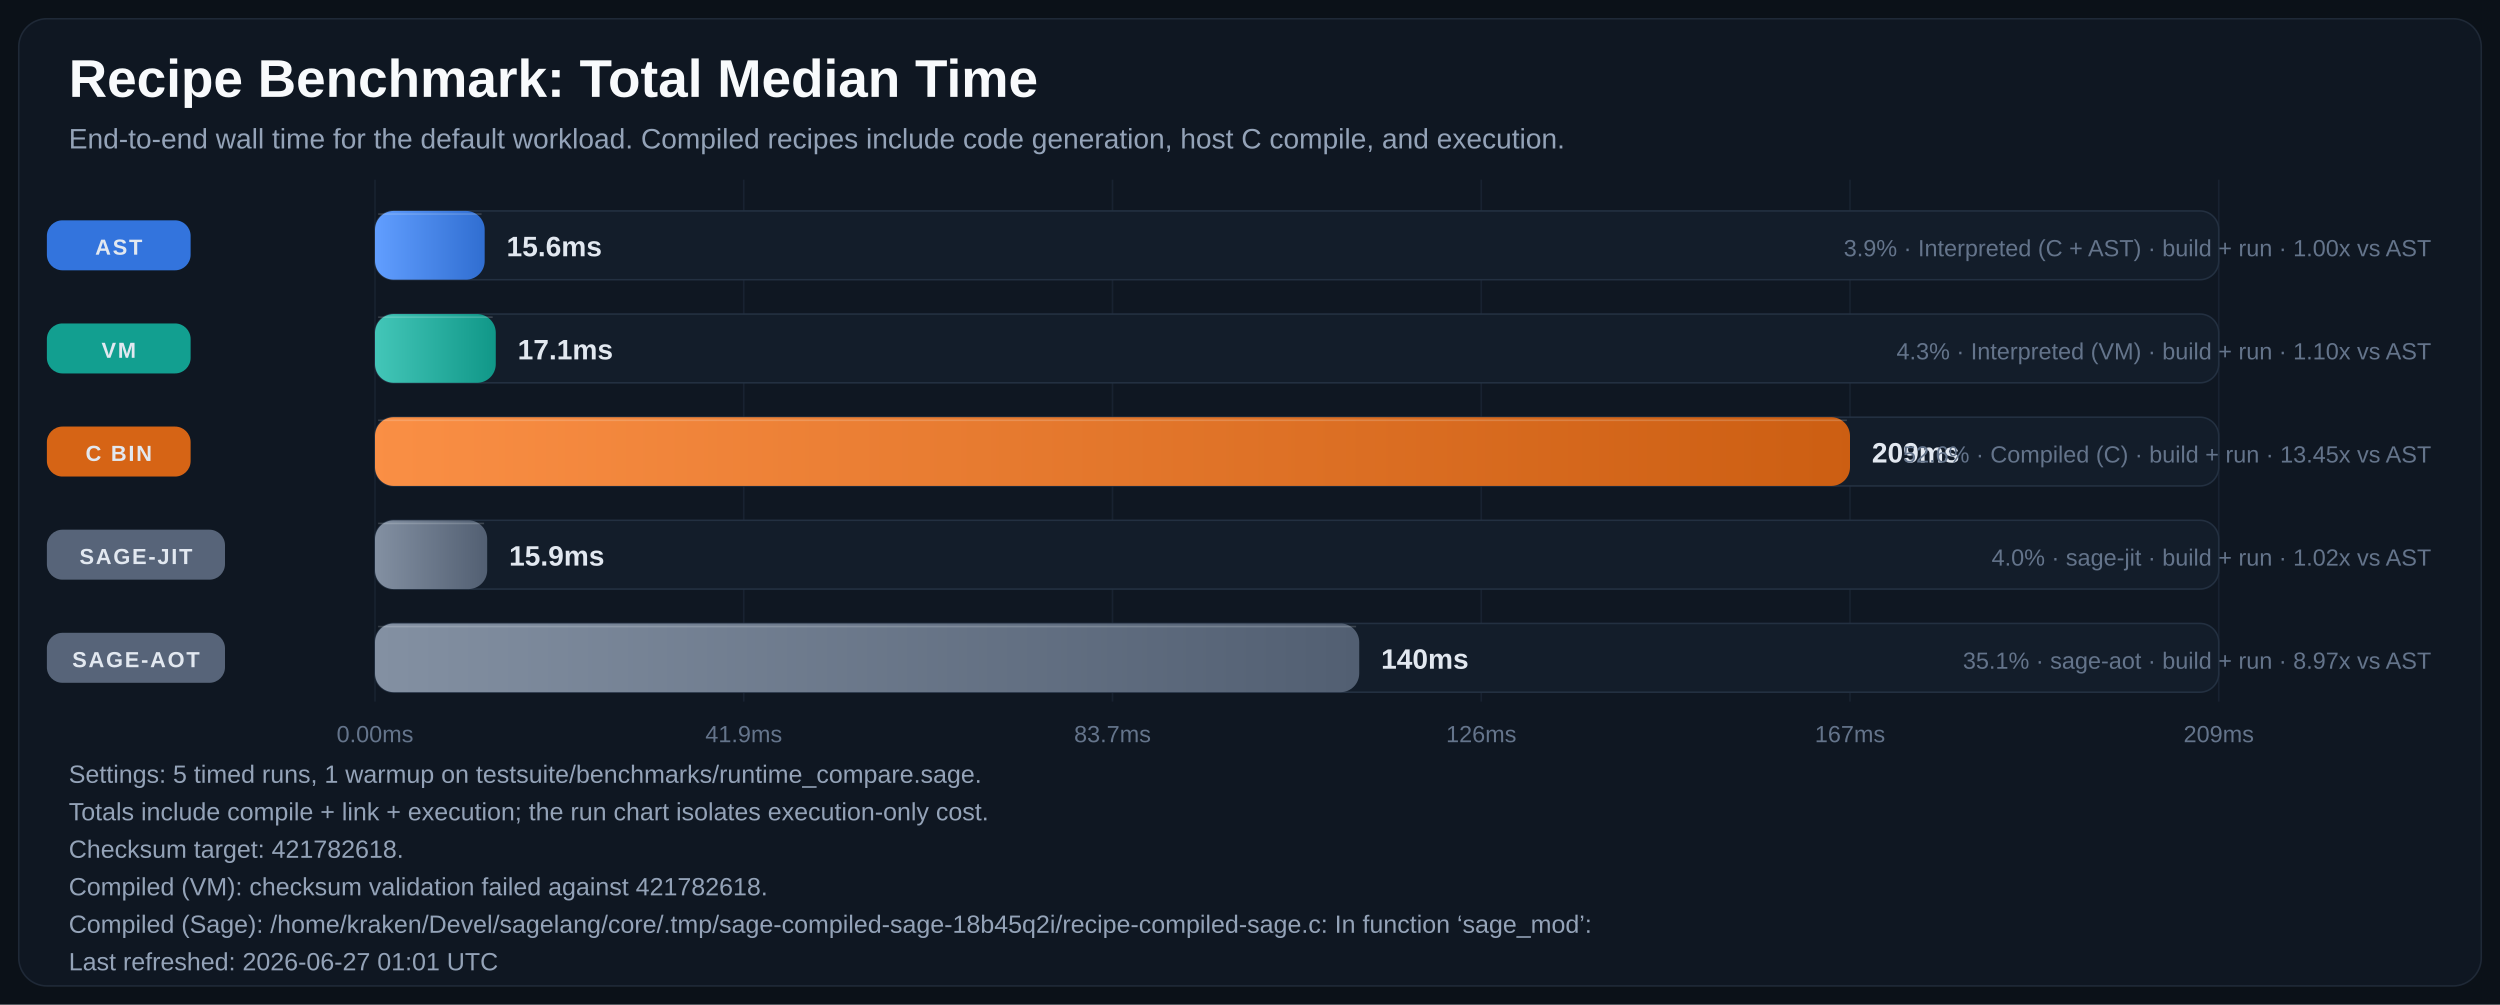
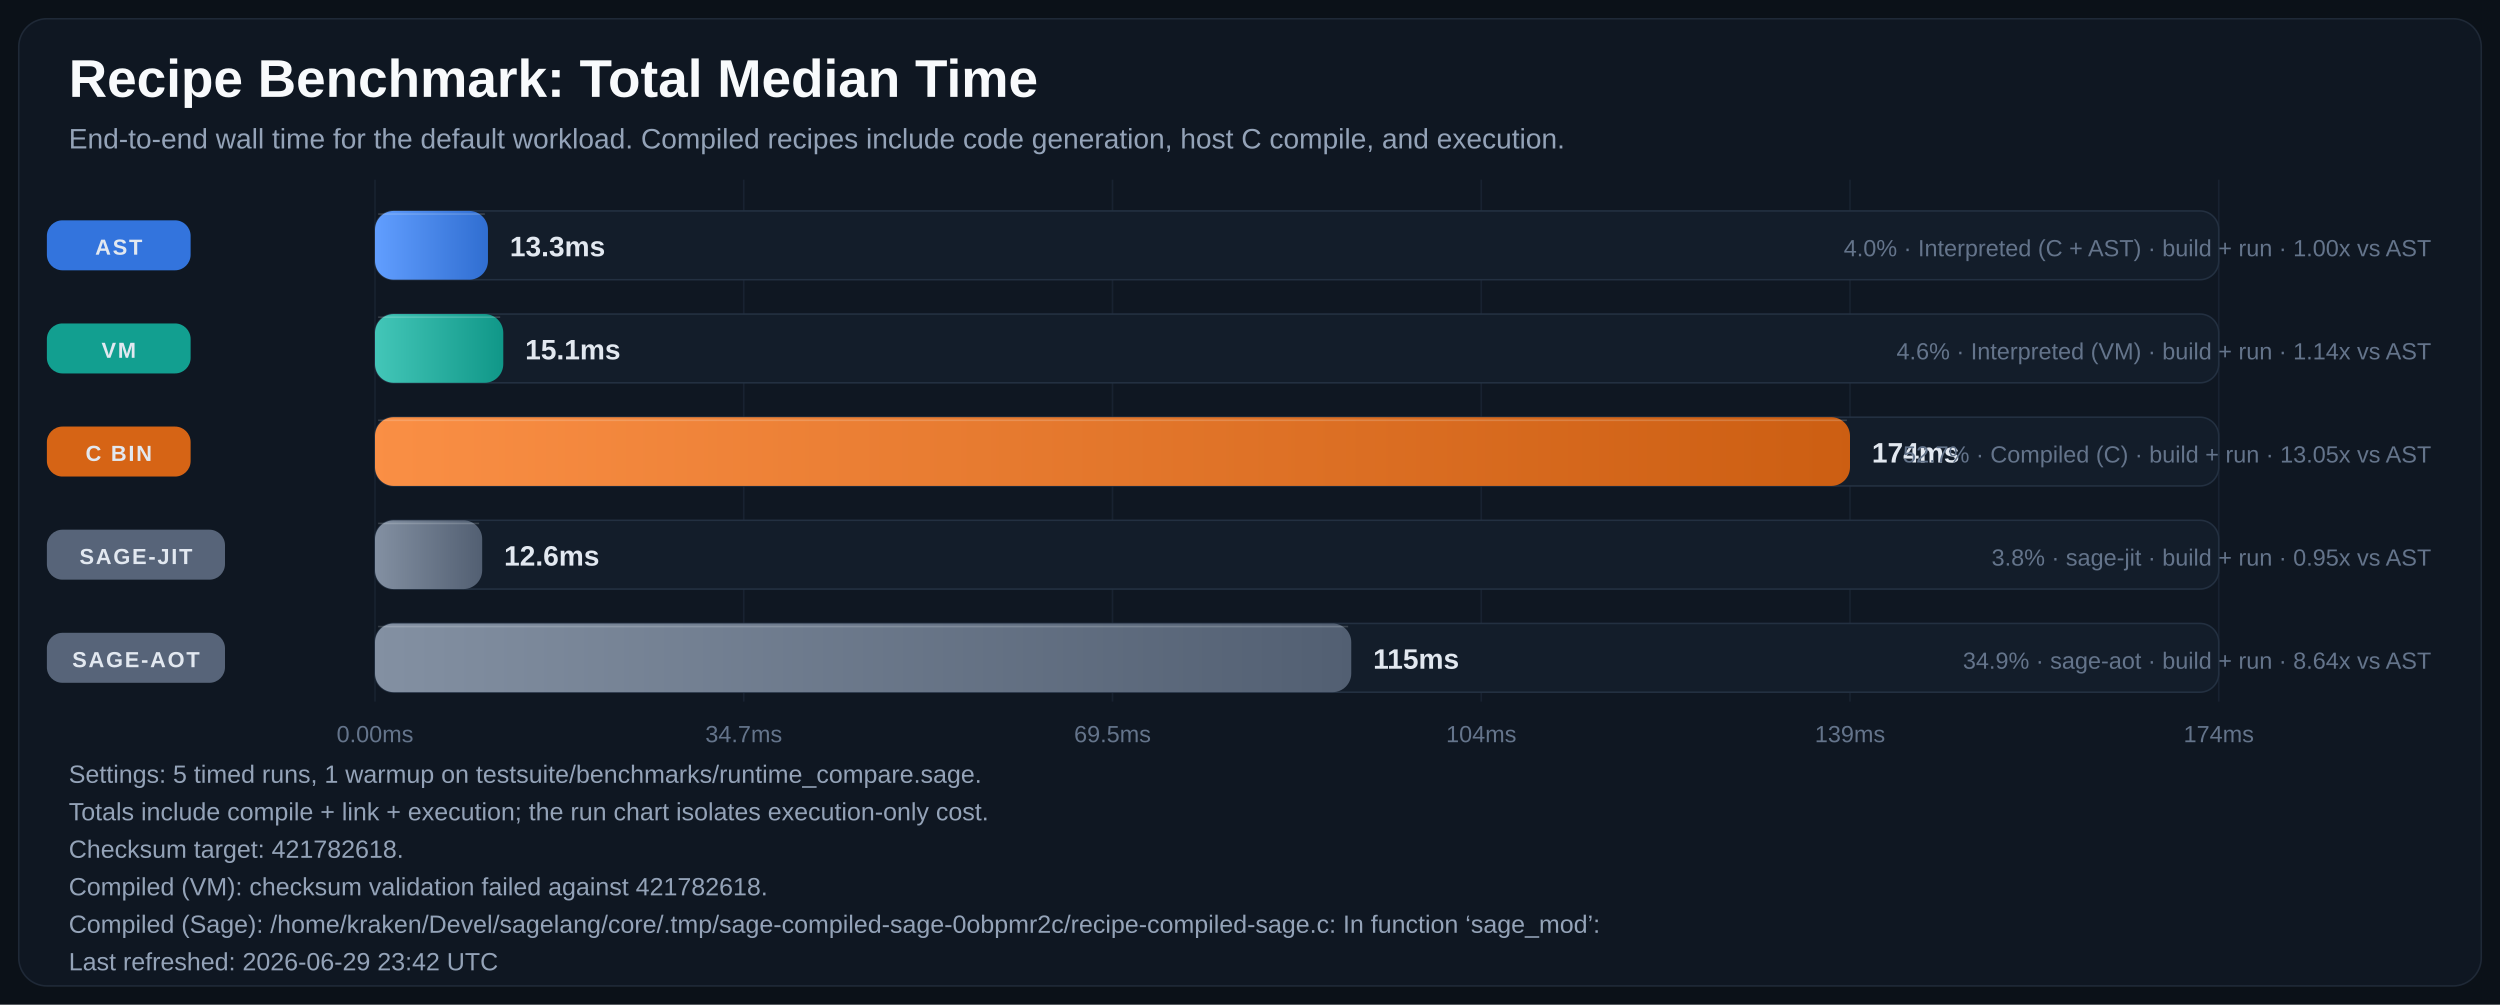
<svg xmlns="http://www.w3.org/2000/svg" width="1600" height="643" viewBox="0 0 1600 643" role="img" aria-labelledby="title desc">
  <defs>
    <linearGradient id="bar-gradient-0" x1="0%" y1="0%" x2="100%" y2="0%">
      <stop offset="0%" stop-color="#619EFF" />
      <stop offset="100%" stop-color="#306ED1" />
    </linearGradient>
    <linearGradient id="bar-gradient-1" x1="0%" y1="0%" x2="100%" y2="0%">
      <stop offset="0%" stop-color="#43C6B8" />
      <stop offset="100%" stop-color="#109788" />
    </linearGradient>
    <linearGradient id="bar-gradient-2" x1="0%" y1="0%" x2="100%" y2="0%">
      <stop offset="0%" stop-color="#FA8F45" />
      <stop offset="100%" stop-color="#CC5E12" />
    </linearGradient>
    <linearGradient id="bar-gradient-3" x1="0%" y1="0%" x2="100%" y2="0%">
      <stop offset="0%" stop-color="#8390A2" />
      <stop offset="100%" stop-color="#525F72" />
    </linearGradient>
    <linearGradient id="bar-gradient-4" x1="0%" y1="0%" x2="100%" y2="0%">
      <stop offset="0%" stop-color="#8390A2" />
      <stop offset="100%" stop-color="#525F72" />
    </linearGradient>
  </defs>
  <rect width="100%" height="100%" fill="#0B1118" />
  <rect x="12" y="12" width="1576" height="619" rx="18" fill="#0F1722" stroke="#1F2937" />
  <text x="44" y="62" fill="#F8FAFC" font-size="34" font-family="Segoe UI, Arial, sans-serif" font-weight="700">Recipe Benchmark: Total Median Time</text>
  <text x="44" y="95" fill="#94A3B8" font-size="18" font-family="Segoe UI, Arial, sans-serif">End-to-end wall time for the default workload. Compiled recipes include code generation, host C compile, and execution.</text>
  <line x1="240.0" y1="115" x2="240.0" y2="449" stroke="#182231" stroke-width="1" />
  <text x="240.0" y="475" text-anchor="middle" fill="#64748B" font-size="15" font-family="Segoe UI, Arial, sans-serif">0.00ms</text>
  <line x1="476.0" y1="115" x2="476.0" y2="449" stroke="#182231" stroke-width="1" />
-   <text x="476.0" y="475" text-anchor="middle" fill="#64748B" font-size="15" font-family="Segoe UI, Arial, sans-serif">41.9ms</text>
+   <text x="476.0" y="475" text-anchor="middle" fill="#64748B" font-size="15" font-family="Segoe UI, Arial, sans-serif">34.7ms</text>
  <line x1="712.0" y1="115" x2="712.0" y2="449" stroke="#182231" stroke-width="1" />
-   <text x="712.0" y="475" text-anchor="middle" fill="#64748B" font-size="15" font-family="Segoe UI, Arial, sans-serif">83.7ms</text>
+   <text x="712.0" y="475" text-anchor="middle" fill="#64748B" font-size="15" font-family="Segoe UI, Arial, sans-serif">69.5ms</text>
  <line x1="948.0" y1="115" x2="948.0" y2="449" stroke="#182231" stroke-width="1" />
-   <text x="948.0" y="475" text-anchor="middle" fill="#64748B" font-size="15" font-family="Segoe UI, Arial, sans-serif">126ms</text>
+   <text x="948.0" y="475" text-anchor="middle" fill="#64748B" font-size="15" font-family="Segoe UI, Arial, sans-serif">104ms</text>
  <line x1="1184.0" y1="115" x2="1184.0" y2="449" stroke="#182231" stroke-width="1" />
-   <text x="1184.0" y="475" text-anchor="middle" fill="#64748B" font-size="15" font-family="Segoe UI, Arial, sans-serif">167ms</text>
+   <text x="1184.0" y="475" text-anchor="middle" fill="#64748B" font-size="15" font-family="Segoe UI, Arial, sans-serif">139ms</text>
  <line x1="1420.0" y1="115" x2="1420.0" y2="449" stroke="#182231" stroke-width="1" />
-   <text x="1420.0" y="475" text-anchor="middle" fill="#64748B" font-size="15" font-family="Segoe UI, Arial, sans-serif">209ms</text>
+   <text x="1420.0" y="475" text-anchor="middle" fill="#64748B" font-size="15" font-family="Segoe UI, Arial, sans-serif">174ms</text>
  <rect x="30" y="141.0" width="92" height="32" rx="10" fill="#3479E6" opacity="0.95" />
  <text x="76.0" y="163.0" text-anchor="middle" fill="#E2E8F0" font-size="14" font-family="Segoe UI, Arial, sans-serif" font-weight="700" letter-spacing="1.1">AST</text>
  <rect x="240" y="135" width="1180" height="44" rx="12" fill="#131D2A" stroke="#233041" />
-   <rect x="240" y="135" width="70.2" height="44" rx="12" fill="url(#bar-gradient-0)" />
-   <line x1="242.0" y1="137.0" x2="308.2" y2="137.0" stroke="#F8FAFC" stroke-opacity="0.18" />
-   <text x="324.2" y="164.0" text-anchor="start" fill="#E2E8F0" font-size="18" font-family="Segoe UI, Arial, sans-serif" font-weight="700">15.6ms</text>
-   <text x="1556" y="164.0" text-anchor="end" fill="#64748B" font-size="15" font-family="Segoe UI, Arial, sans-serif">3.9% · Interpreted (C + AST) · build + run · 1.00x vs AST</text>
+   <rect x="240" y="135" width="72.3" height="44" rx="12" fill="url(#bar-gradient-0)" />
+   <line x1="242.0" y1="137.0" x2="310.3" y2="137.0" stroke="#F8FAFC" stroke-opacity="0.18" />
+   <text x="326.3" y="164.0" text-anchor="start" fill="#E2E8F0" font-size="18" font-family="Segoe UI, Arial, sans-serif" font-weight="700">13.3ms</text>
+   <text x="1556" y="164.0" text-anchor="end" fill="#64748B" font-size="15" font-family="Segoe UI, Arial, sans-serif">4.0% · Interpreted (C + AST) · build + run · 1.00x vs AST</text>
  <rect x="30" y="207.0" width="92" height="32" rx="10" fill="#12A695" opacity="0.95" />
  <text x="76.0" y="229.0" text-anchor="middle" fill="#E2E8F0" font-size="14" font-family="Segoe UI, Arial, sans-serif" font-weight="700" letter-spacing="1.1">VM</text>
  <rect x="240" y="201" width="1180" height="44" rx="12" fill="#131D2A" stroke="#233041" />
-   <rect x="240" y="201" width="77.3" height="44" rx="12" fill="url(#bar-gradient-1)" />
-   <line x1="242.0" y1="203.0" x2="315.3" y2="203.0" stroke="#F8FAFC" stroke-opacity="0.18" />
-   <text x="331.3" y="230.0" text-anchor="start" fill="#E2E8F0" font-size="18" font-family="Segoe UI, Arial, sans-serif" font-weight="700">17.1ms</text>
-   <text x="1556" y="230.0" text-anchor="end" fill="#64748B" font-size="15" font-family="Segoe UI, Arial, sans-serif">4.3% · Interpreted (VM) · build + run · 1.10x vs AST</text>
+   <rect x="240" y="201" width="82.1" height="44" rx="12" fill="url(#bar-gradient-1)" />
+   <line x1="242.0" y1="203.0" x2="320.1" y2="203.0" stroke="#F8FAFC" stroke-opacity="0.18" />
+   <text x="336.1" y="230.0" text-anchor="start" fill="#E2E8F0" font-size="18" font-family="Segoe UI, Arial, sans-serif" font-weight="700">15.1ms</text>
+   <text x="1556" y="230.0" text-anchor="end" fill="#64748B" font-size="15" font-family="Segoe UI, Arial, sans-serif">4.6% · Interpreted (VM) · build + run · 1.14x vs AST</text>
  <rect x="30" y="273.0" width="92" height="32" rx="10" fill="#E06814" opacity="0.95" />
  <text x="76.0" y="295.0" text-anchor="middle" fill="#E2E8F0" font-size="14" font-family="Segoe UI, Arial, sans-serif" font-weight="700" letter-spacing="1.1">C BIN</text>
  <rect x="240" y="267" width="1180" height="44" rx="12" fill="#131D2A" stroke="#233041" />
  <rect x="240" y="267" width="944.0" height="44" rx="12" fill="url(#bar-gradient-2)" />
  <line x1="242.0" y1="269.0" x2="1182.0" y2="269.0" stroke="#F8FAFC" stroke-opacity="0.18" />
-   <text x="1198.0" y="296.0" text-anchor="start" fill="#E2E8F0" font-size="18" font-family="Segoe UI, Arial, sans-serif" font-weight="700">209ms</text>
-   <text x="1556" y="296.0" text-anchor="end" fill="#64748B" font-size="15" font-family="Segoe UI, Arial, sans-serif">52.6% · Compiled (C) · build + run · 13.45x vs AST</text>
+   <text x="1198.0" y="296.0" text-anchor="start" fill="#E2E8F0" font-size="18" font-family="Segoe UI, Arial, sans-serif" font-weight="700">174ms</text>
+   <text x="1556" y="296.0" text-anchor="end" fill="#64748B" font-size="15" font-family="Segoe UI, Arial, sans-serif">52.7% · Compiled (C) · build + run · 13.05x vs AST</text>
  <rect x="30" y="339.0" width="114" height="32" rx="10" fill="#5A687D" opacity="0.95" />
  <text x="87.0" y="361.0" text-anchor="middle" fill="#E2E8F0" font-size="14" font-family="Segoe UI, Arial, sans-serif" font-weight="700" letter-spacing="1.1">SAGE-JIT</text>
  <rect x="240" y="333" width="1180" height="44" rx="12" fill="#131D2A" stroke="#233041" />
-   <rect x="240" y="333" width="71.8" height="44" rx="12" fill="url(#bar-gradient-3)" />
-   <line x1="242.0" y1="335.0" x2="309.8" y2="335.0" stroke="#F8FAFC" stroke-opacity="0.18" />
-   <text x="325.8" y="362.0" text-anchor="start" fill="#E2E8F0" font-size="18" font-family="Segoe UI, Arial, sans-serif" font-weight="700">15.9ms</text>
-   <text x="1556" y="362.0" text-anchor="end" fill="#64748B" font-size="15" font-family="Segoe UI, Arial, sans-serif">4.0% · sage-jit · build + run · 1.02x vs AST</text>
+   <rect x="240" y="333" width="68.6" height="44" rx="12" fill="url(#bar-gradient-3)" />
+   <line x1="242.0" y1="335.0" x2="306.6" y2="335.0" stroke="#F8FAFC" stroke-opacity="0.18" />
+   <text x="322.6" y="362.0" text-anchor="start" fill="#E2E8F0" font-size="18" font-family="Segoe UI, Arial, sans-serif" font-weight="700">12.6ms</text>
+   <text x="1556" y="362.0" text-anchor="end" fill="#64748B" font-size="15" font-family="Segoe UI, Arial, sans-serif">3.8% · sage-jit · build + run · 0.95x vs AST</text>
  <rect x="30" y="405.0" width="114" height="32" rx="10" fill="#5A687D" opacity="0.95" />
  <text x="87.0" y="427.0" text-anchor="middle" fill="#E2E8F0" font-size="14" font-family="Segoe UI, Arial, sans-serif" font-weight="700" letter-spacing="1.1">SAGE-AOT</text>
  <rect x="240" y="399" width="1180" height="44" rx="12" fill="#131D2A" stroke="#233041" />
-   <rect x="240" y="399" width="629.9" height="44" rx="12" fill="url(#bar-gradient-4)" />
-   <line x1="242.0" y1="401.0" x2="867.9" y2="401.0" stroke="#F8FAFC" stroke-opacity="0.18" />
-   <text x="883.9" y="428.0" text-anchor="start" fill="#E2E8F0" font-size="18" font-family="Segoe UI, Arial, sans-serif" font-weight="700">140ms</text>
-   <text x="1556" y="428.0" text-anchor="end" fill="#64748B" font-size="15" font-family="Segoe UI, Arial, sans-serif">35.1% · sage-aot · build + run · 8.97x vs AST</text>
+   <rect x="240" y="399" width="624.8" height="44" rx="12" fill="url(#bar-gradient-4)" />
+   <line x1="242.0" y1="401.0" x2="862.8" y2="401.0" stroke="#F8FAFC" stroke-opacity="0.18" />
+   <text x="878.8" y="428.0" text-anchor="start" fill="#E2E8F0" font-size="18" font-family="Segoe UI, Arial, sans-serif" font-weight="700">115ms</text>
+   <text x="1556" y="428.0" text-anchor="end" fill="#64748B" font-size="15" font-family="Segoe UI, Arial, sans-serif">34.9% · sage-aot · build + run · 8.64x vs AST</text>
  <text x="44" y="501" fill="#94A3B8" font-size="16" font-family="Segoe UI, Arial, sans-serif">Settings: 5 timed runs, 1 warmup on testsuite/benchmarks/runtime_compare.sage.</text>
  <text x="44" y="525" fill="#94A3B8" font-size="16" font-family="Segoe UI, Arial, sans-serif">Totals include compile + link + execution; the run chart isolates execution-only cost.</text>
  <text x="44" y="549" fill="#94A3B8" font-size="16" font-family="Segoe UI, Arial, sans-serif">Checksum target: 421782618.</text>
  <text x="44" y="573" fill="#94A3B8" font-size="16" font-family="Segoe UI, Arial, sans-serif">Compiled (VM): checksum validation failed against 421782618.</text>
-   <text x="44" y="597" fill="#94A3B8" font-size="16" font-family="Segoe UI, Arial, sans-serif">Compiled (Sage): /home/kraken/Devel/sagelang/core/.tmp/sage-compiled-sage-18b45q2i/recipe-compiled-sage.c: In function ‘sage_mod’:</text>
-   <text x="44" y="621" fill="#94A3B8" font-size="16" font-family="Segoe UI, Arial, sans-serif">Last refreshed: 2026-06-27 01:01 UTC</text>
+   <text x="44" y="597" fill="#94A3B8" font-size="16" font-family="Segoe UI, Arial, sans-serif">Compiled (Sage): /home/kraken/Devel/sagelang/core/.tmp/sage-compiled-sage-0obpmr2c/recipe-compiled-sage.c: In function ‘sage_mod’:</text>
+   <text x="44" y="621" fill="#94A3B8" font-size="16" font-family="Segoe UI, Arial, sans-serif">Last refreshed: 2026-06-29 23:42 UTC</text>
</svg>
